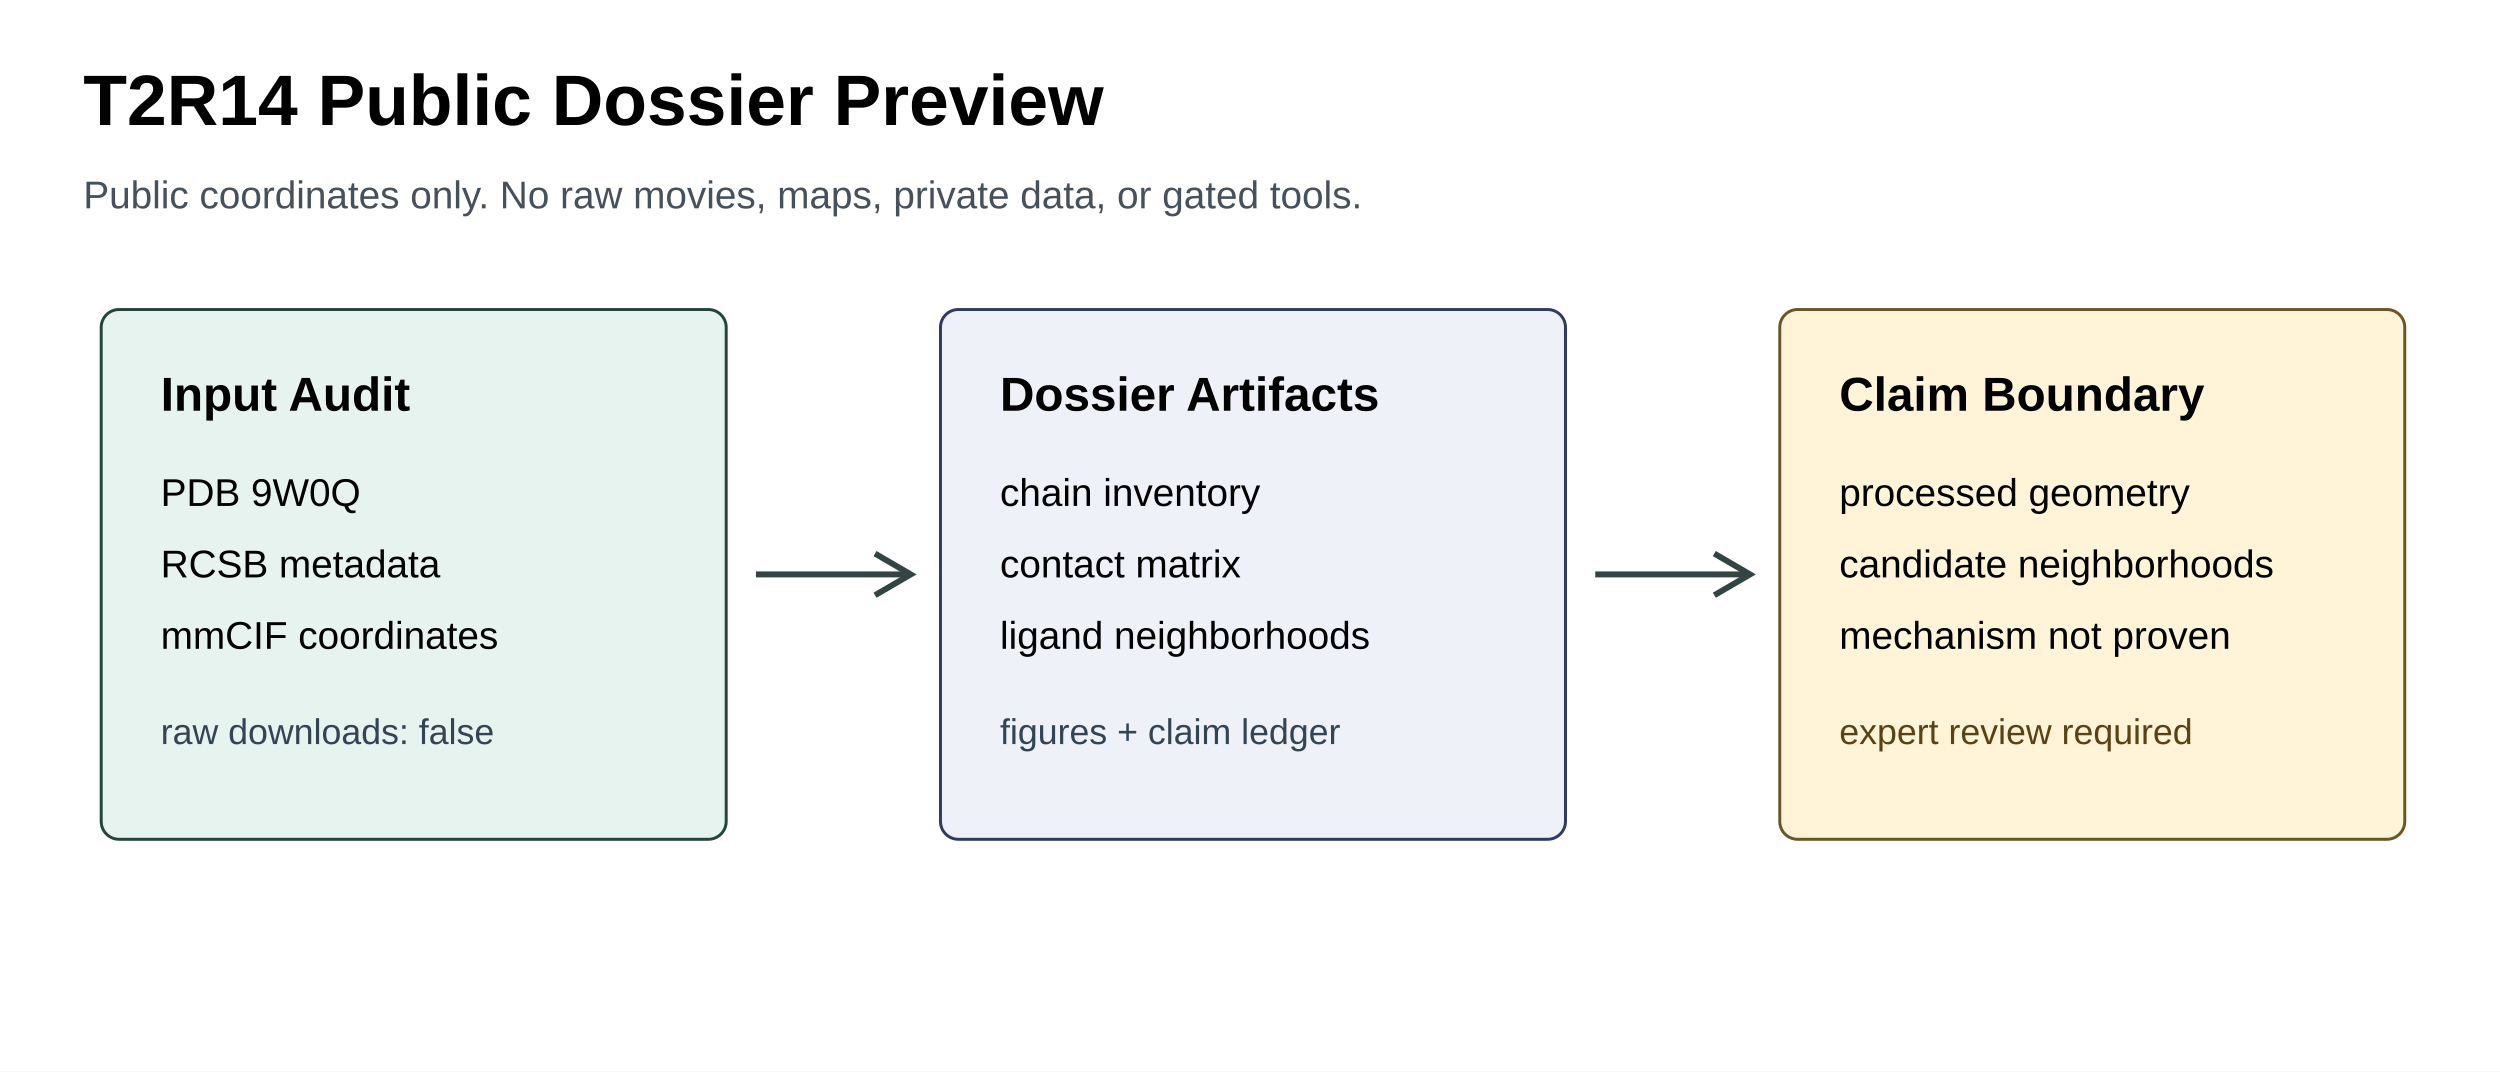
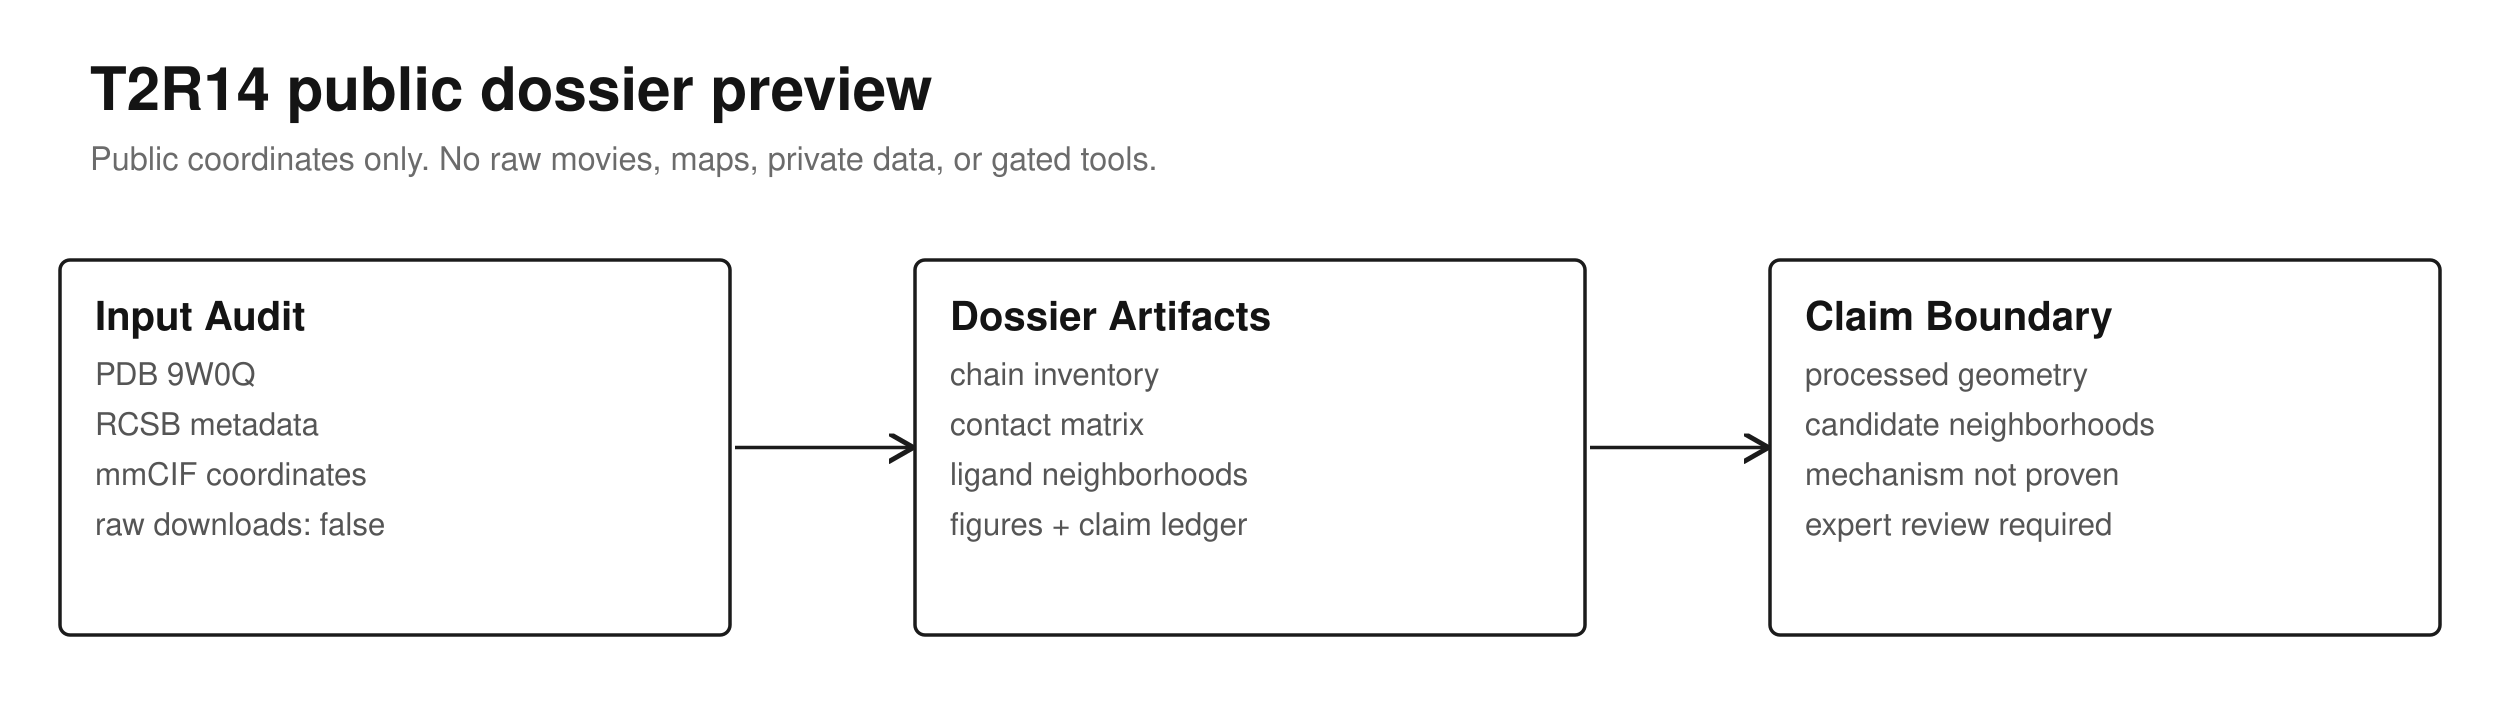
- <svg xmlns="http://www.w3.org/2000/svg" width="840" height="360" viewBox="0 0 840 360" role="img" aria-label="T2R14 public dossier preview">
-   <rect width="840" height="360" fill="#ffffff" />
-   <text x="28" y="42" font-family="Arial" font-size="24" font-weight="700">T2R14 Public Dossier Preview</text>
-   <text x="28" y="70" font-family="Arial" font-size="13" fill="#46515c">Public coordinates only. No raw movies, maps, private data, or gated tools.</text>
-   <g transform="translate(34 104)">
-     <rect width="210" height="178" rx="6" fill="#e7f3ef" stroke="#24453d" />
-     <text x="20" y="34" font-family="Arial" font-size="16" font-weight="700">Input Audit</text>
-     <text x="20" y="66" font-family="Arial" font-size="13">PDB 9W0Q</text>
-     <text x="20" y="90" font-family="Arial" font-size="13">RCSB metadata</text>
-     <text x="20" y="114" font-family="Arial" font-size="13">mmCIF coordinates</text>
-     <text x="20" y="146" font-family="Arial" font-size="12" fill="#345">raw downloads: false</text>
+ <svg xmlns="http://www.w3.org/2000/svg" width="1000" height="290" viewBox="0 0 1000 290" font-family="Helvetica, Arial, sans-serif" role="img" aria-label="t2r14-preview">
+   <defs>
+     <marker id="ar" markerWidth="9" markerHeight="9" refX="6" refY="4" orient="auto">
+       <path d="M0,0 L7,4 L0,8" fill="none" stroke="#1b1b1b" stroke-width="1.4" stroke-linecap="round" stroke-linejoin="round" />
+     </marker>
+   </defs>
+   <rect width="1000" height="290" fill="#ffffff" />
+   <text x="36" y="44" font-size="24" fill="#141414" font-weight="700" text-anchor="start">T2R14 public dossier preview</text>
+   <text x="36" y="68" font-size="13" fill="#6b6b6b" font-weight="400" text-anchor="start">Public coordinates only. No raw movies, maps, private data, or gated tools.</text>
+   <g transform="translate(24 104)">
+     <rect width="268" height="150" rx="4" fill="#ffffff" stroke="#1b1b1b" stroke-width="1.4" />
+     <text x="14" y="28" font-size="16" fill="#141414" font-weight="700" text-anchor="start">Input Audit</text>
+     <text x="14" y="50" font-size="12.5" fill="#555555" font-weight="400" text-anchor="start">PDB 9W0Q</text>
+     <text x="14" y="70" font-size="12.5" fill="#555555" font-weight="400" text-anchor="start">RCSB metadata</text>
+     <text x="14" y="90" font-size="12.5" fill="#555555" font-weight="400" text-anchor="start">mmCIF coordinates</text>
+     <text x="14" y="110" font-size="12.5" fill="#555555" font-weight="400" text-anchor="start">raw downloads: false</text>
  </g>
-   <g transform="translate(316 104)">
-     <rect width="210" height="178" rx="6" fill="#eef1f8" stroke="#2f3b64" />
-     <text x="20" y="34" font-family="Arial" font-size="16" font-weight="700">Dossier Artifacts</text>
-     <text x="20" y="66" font-family="Arial" font-size="13">chain inventory</text>
-     <text x="20" y="90" font-family="Arial" font-size="13">contact matrix</text>
-     <text x="20" y="114" font-family="Arial" font-size="13">ligand neighborhoods</text>
-     <text x="20" y="146" font-family="Arial" font-size="12" fill="#345">figures + claim ledger</text>
+   <g transform="translate(366 104)">
+     <rect width="268" height="150" rx="4" fill="#ffffff" stroke="#1b1b1b" stroke-width="1.4" />
+     <text x="14" y="28" font-size="16" fill="#141414" font-weight="700" text-anchor="start">Dossier Artifacts</text>
+     <text x="14" y="50" font-size="12.5" fill="#555555" font-weight="400" text-anchor="start">chain inventory</text>
+     <text x="14" y="70" font-size="12.5" fill="#555555" font-weight="400" text-anchor="start">contact matrix</text>
+     <text x="14" y="90" font-size="12.5" fill="#555555" font-weight="400" text-anchor="start">ligand neighborhoods</text>
+     <text x="14" y="110" font-size="12.5" fill="#555555" font-weight="400" text-anchor="start">figures + claim ledger</text>
  </g>
-   <g transform="translate(598 104)">
-     <rect width="210" height="178" rx="6" fill="#fff3d8" stroke="#6b5524" />
-     <text x="20" y="34" font-family="Arial" font-size="16" font-weight="700">Claim Boundary</text>
-     <text x="20" y="66" font-family="Arial" font-size="13">processed geometry</text>
-     <text x="20" y="90" font-family="Arial" font-size="13">candidate neighborhoods</text>
-     <text x="20" y="114" font-family="Arial" font-size="13">mechanism not proven</text>
-     <text x="20" y="146" font-family="Arial" font-size="12" fill="#5a4215">expert review required</text>
+   <g transform="translate(708 104)">
+     <rect width="268" height="150" rx="4" fill="#ffffff" stroke="#1b1b1b" stroke-width="1.4" />
+     <text x="14" y="28" font-size="16" fill="#141414" font-weight="700" text-anchor="start">Claim Boundary</text>
+     <text x="14" y="50" font-size="12.5" fill="#555555" font-weight="400" text-anchor="start">processed geometry</text>
+     <text x="14" y="70" font-size="12.5" fill="#555555" font-weight="400" text-anchor="start">candidate neighborhoods</text>
+     <text x="14" y="90" font-size="12.5" fill="#555555" font-weight="400" text-anchor="start">mechanism not proven</text>
+     <text x="14" y="110" font-size="12.5" fill="#555555" font-weight="400" text-anchor="start">expert review required</text>
  </g>
-   <path d="M254 193 H304" stroke="#344" stroke-width="2" />
-   <path d="M294 186 L306 193 L294 200" fill="none" stroke="#344" stroke-width="2" />
-   <path d="M536 193 H586" stroke="#344" stroke-width="2" />
-   <path d="M576 186 L588 193 L576 200" fill="none" stroke="#344" stroke-width="2" />
+   <line x1="294" y1="179.0" x2="364" y2="179.0" stroke="#1b1b1b" stroke-width="1.4" marker-end="url(#ar)" />
+   <line x1="636" y1="179.0" x2="706" y2="179.0" stroke="#1b1b1b" stroke-width="1.4" marker-end="url(#ar)" />
</svg>
